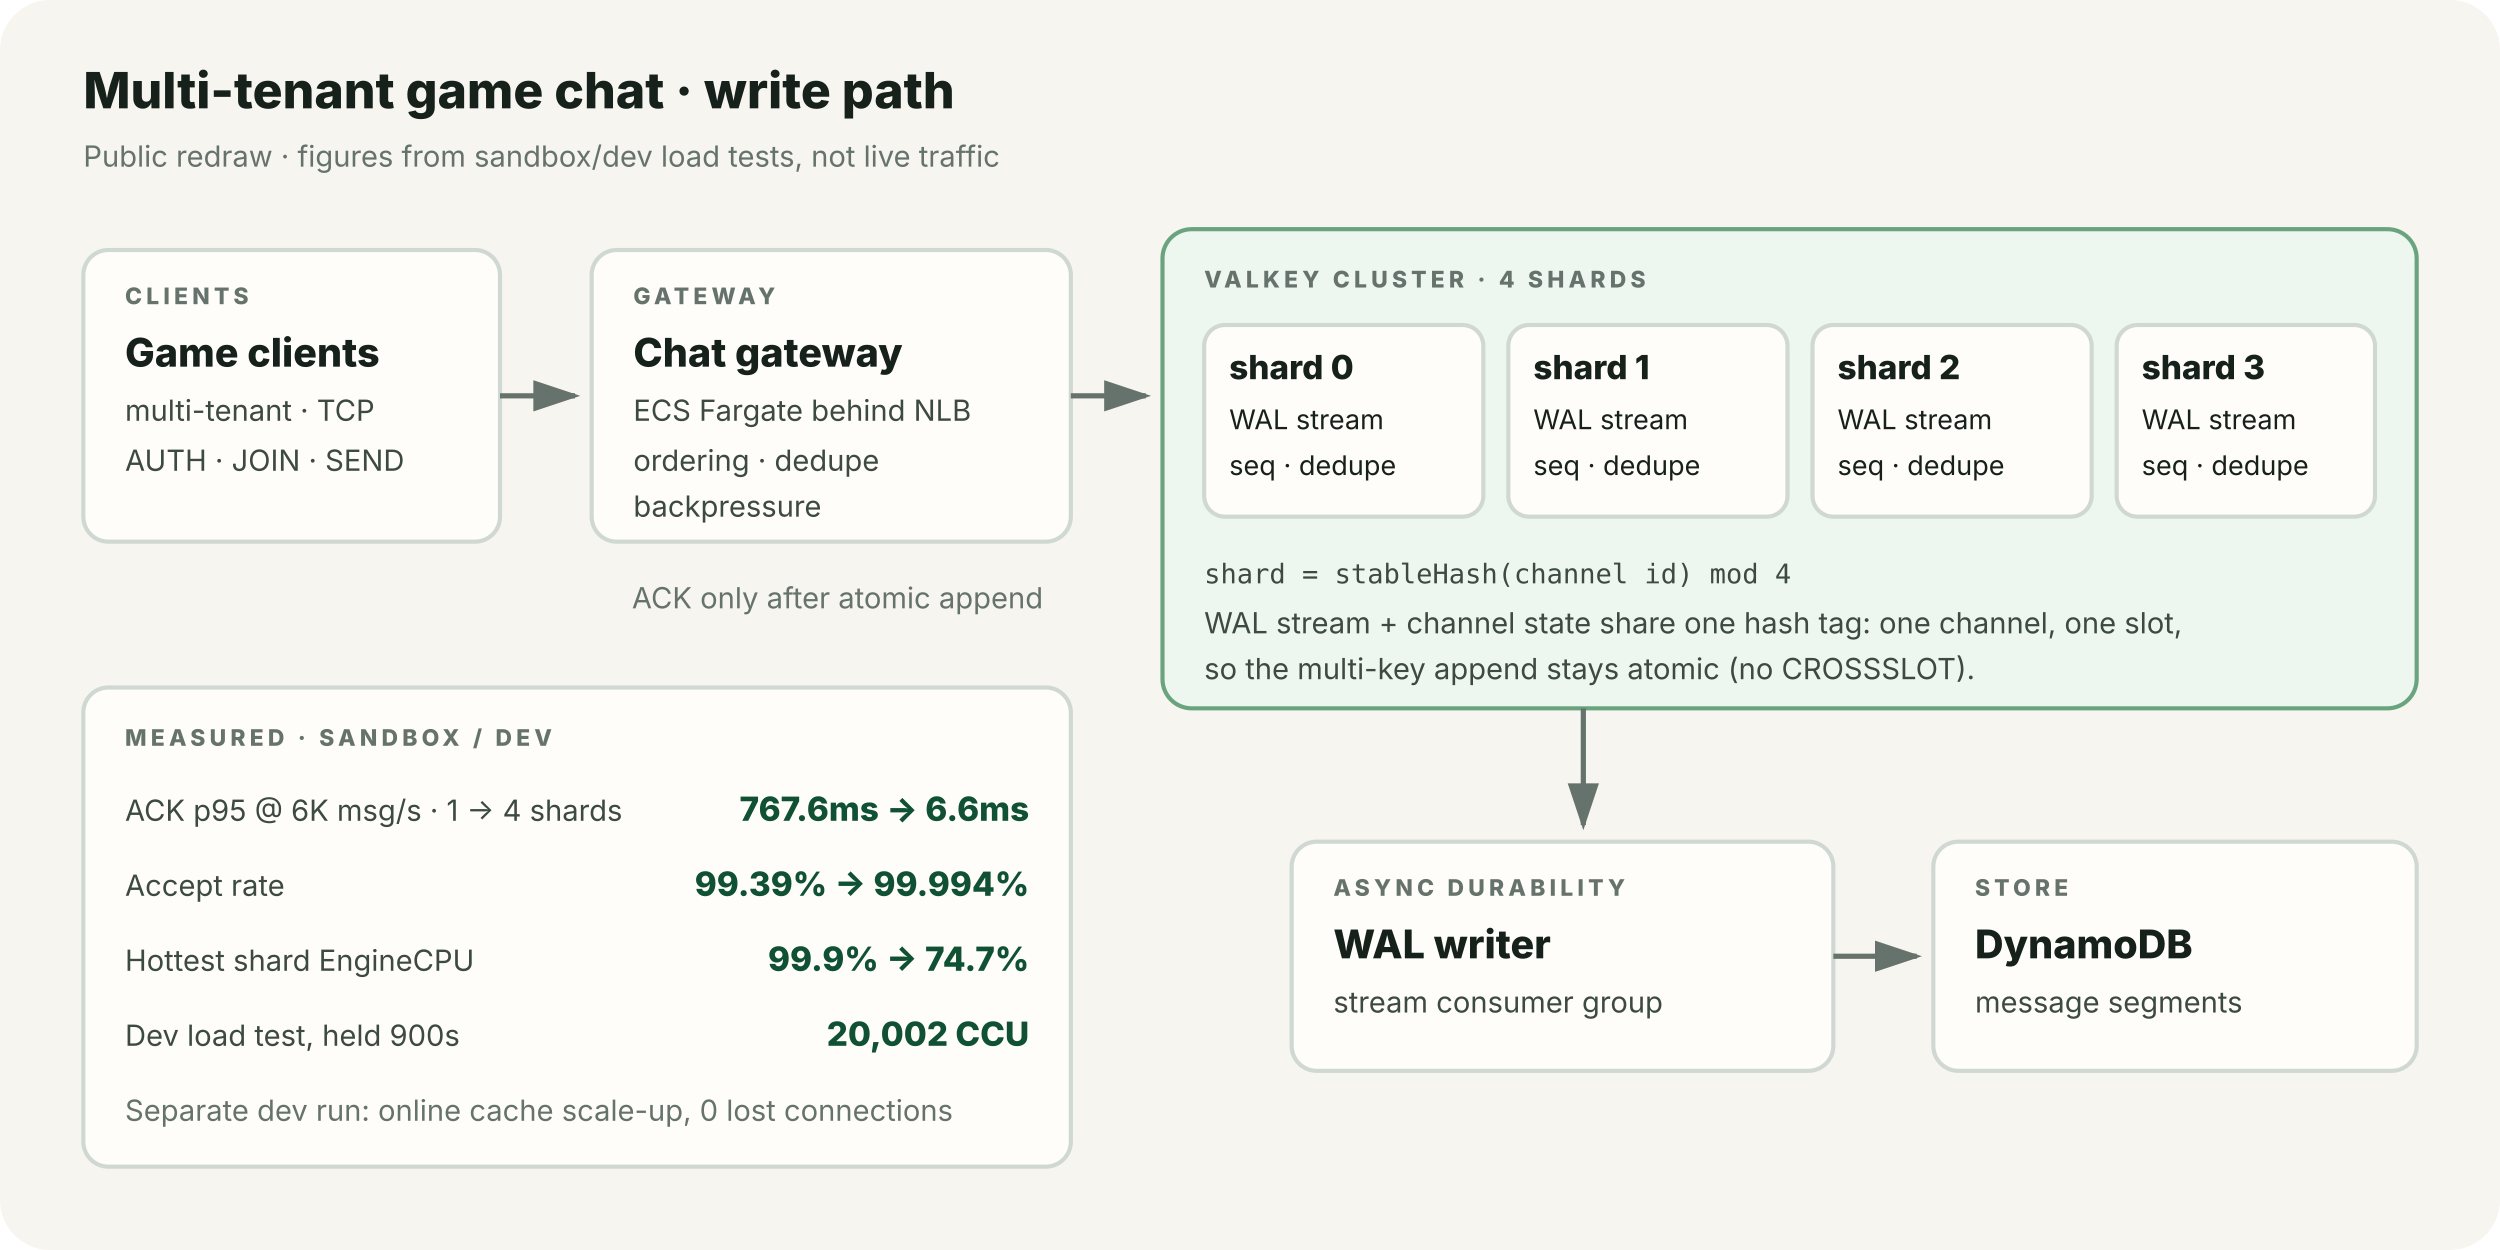
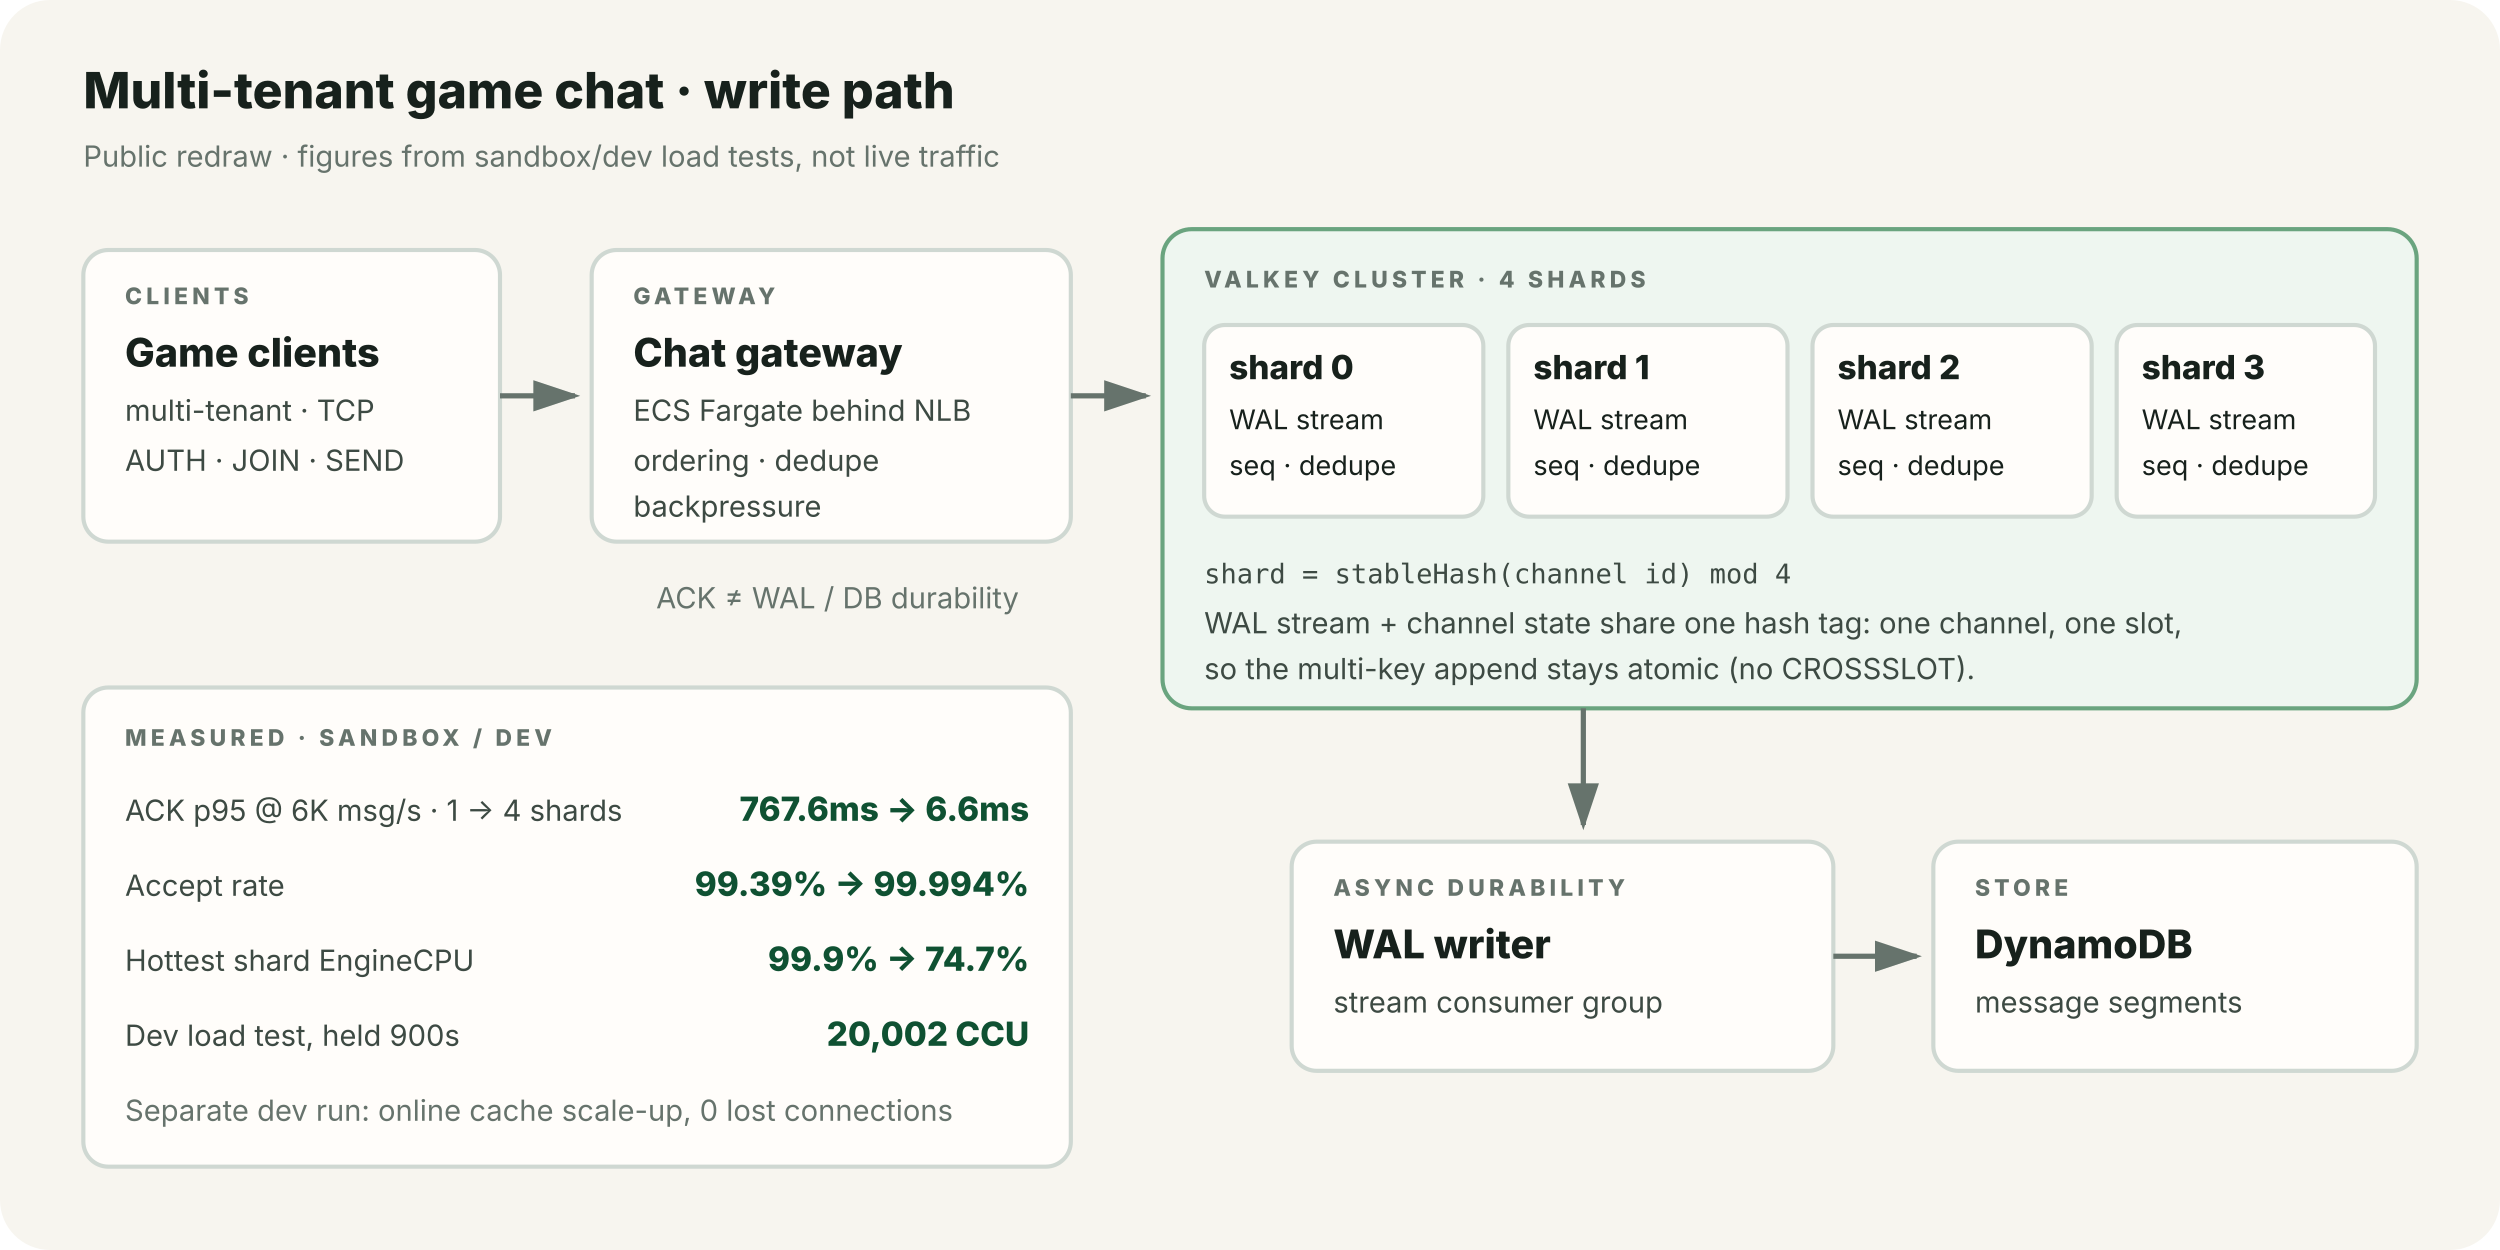
<svg xmlns="http://www.w3.org/2000/svg" width="1200" height="600" viewBox="0 0 1200 600" role="img">
  <defs>
    <marker id="a" markerWidth="10" markerHeight="10" refX="8" refY="3" orient="auto">
      <path d="M0 0v6l9-3z" fill="#66736c" />
    </marker>
    <style>text{font-family:-apple-system,BlinkMacSystemFont,"Segoe UI",sans-serif;fill:#17211c}.h{font-size:24px;font-weight:800}.s{font-size:14px;fill:#66736c}.k{font-size:11px;font-weight:800;letter-spacing:2px;fill:#66736c}.t{font-size:19px;font-weight:800}.b{font-size:14px;fill:#3d4a43}.m{font-size:13px;font-family:ui-monospace,SFMono-Regular,Menlo,monospace;fill:#3d4a43}.v{font-size:16px;font-weight:800;fill:#0f5132}.box{fill:#fffdfa;stroke:#cfd8d2;stroke-width:2}.hot{fill:#eef6f0;stroke:#6aa47f;stroke-width:2}.ln{stroke:#66736c;stroke-width:2.5;fill:none}</style>
  </defs>
  <rect width="1200" height="600" rx="24" fill="#f7f5ef" />
  <text x="40" y="52" class="h">Multi-tenant game chat · write path</text>
  <text x="40" y="80" class="s">Public redraw · figures from sandbox/dev load tests, not live traffic</text>
  <rect x="40" y="120" width="200" height="140" rx="12" class="box" />
  <text x="60" y="146" class="k">CLIENTS</text>
  <text x="60" y="176" class="t">Game clients</text>
  <text x="60" y="202" class="b">multi-tenant · TCP</text>
  <text x="60" y="226" class="b">AUTH · JOIN · SEND</text>
  <path d="M240 190h36" class="ln" marker-end="url(#a)" />
  <rect x="284" y="120" width="230" height="140" rx="12" class="box" />
  <text x="304" y="146" class="k">GATEWAY</text>
  <text x="304" y="176" class="t">Chat gateway</text>
  <text x="304" y="202" class="b">ECS Fargate behind NLB</text>
  <text x="304" y="226" class="b">ordering · dedupe</text>
  <text x="304" y="248" class="b">backpressure</text>
  <path d="M514 190h36" class="ln" marker-end="url(#a)" />
-   <text x="402" y="292" class="s" text-anchor="middle">ACK only after atomic append</text>
+   <text x="402" y="292" class="s" text-anchor="middle">ACK ≠ WAL / DB durability</text>
  <rect x="558" y="110" width="602" height="230" rx="14" class="hot" />
  <text x="578" y="138" class="k">VALKEY CLUSTER · 4 SHARDS</text>
  <g class="m">
    <rect x="578" y="156" width="134" height="92" rx="10" class="box" />
    <text x="590" y="182" class="t" style="font-size:16px">shard 0</text>
    <text x="590" y="206">WAL stream</text>
    <text x="590" y="228">seq · dedupe</text>
    <rect x="724" y="156" width="134" height="92" rx="10" class="box" />
    <text x="736" y="182" class="t" style="font-size:16px">shard 1</text>
    <text x="736" y="206">WAL stream</text>
    <text x="736" y="228">seq · dedupe</text>
    <rect x="870" y="156" width="134" height="92" rx="10" class="box" />
    <text x="882" y="182" class="t" style="font-size:16px">shard 2</text>
    <text x="882" y="206">WAL stream</text>
    <text x="882" y="228">seq · dedupe</text>
    <rect x="1016" y="156" width="124" height="92" rx="10" class="box" />
    <text x="1028" y="182" class="t" style="font-size:16px">shard 3</text>
    <text x="1028" y="206">WAL stream</text>
    <text x="1028" y="228">seq · dedupe</text>
  </g>
  <text x="578" y="280" class="m">shard = stableHash(channel id) mod 4</text>
  <text x="578" y="304" class="b">WAL stream + channel state share one hash tag: one channel, one slot,</text>
  <text x="578" y="326" class="b">so the multi-key append stays atomic (no CROSSSLOT).</text>
  <path d="M760 340v56" class="ln" marker-end="url(#a)" />
  <rect x="620" y="404" width="260" height="110" rx="12" class="box" />
  <text x="640" y="430" class="k">ASYNC DURABILITY</text>
  <text x="640" y="460" class="t">WAL writer</text>
  <text x="640" y="486" class="b">stream consumer group</text>
  <path d="M880 459h40" class="ln" marker-end="url(#a)" />
  <rect x="928" y="404" width="232" height="110" rx="12" class="box" />
  <text x="948" y="430" class="k">STORE</text>
  <text x="948" y="460" class="t">DynamoDB</text>
  <text x="948" y="486" class="b">message segments</text>
  <rect x="40" y="330" width="474" height="230" rx="12" class="box" />
  <text x="60" y="358" class="k">MEASURED · SANDBOX / DEV</text>
  <text x="60" y="394" class="b">ACK p95 @ 6K msg/s · 1 → 4 shards</text>
  <text x="494" y="394" class="v" text-anchor="end">767.6ms → 6.6ms</text>
  <text x="60" y="430" class="b">Accept rate</text>
  <text x="494" y="430" class="v" text-anchor="end">99.39% → 99.994%</text>
  <text x="60" y="466" class="b">Hottest shard EngineCPU</text>
  <text x="494" y="466" class="v" text-anchor="end">99.9% → 74.7%</text>
  <text x="60" y="502" class="b">Dev load test, held 900s</text>
  <text x="494" y="502" class="v" text-anchor="end">20,002 CCU</text>
  <text x="60" y="538" class="s">Separate dev run: online cache scale-up, 0 lost connections</text>
</svg>
